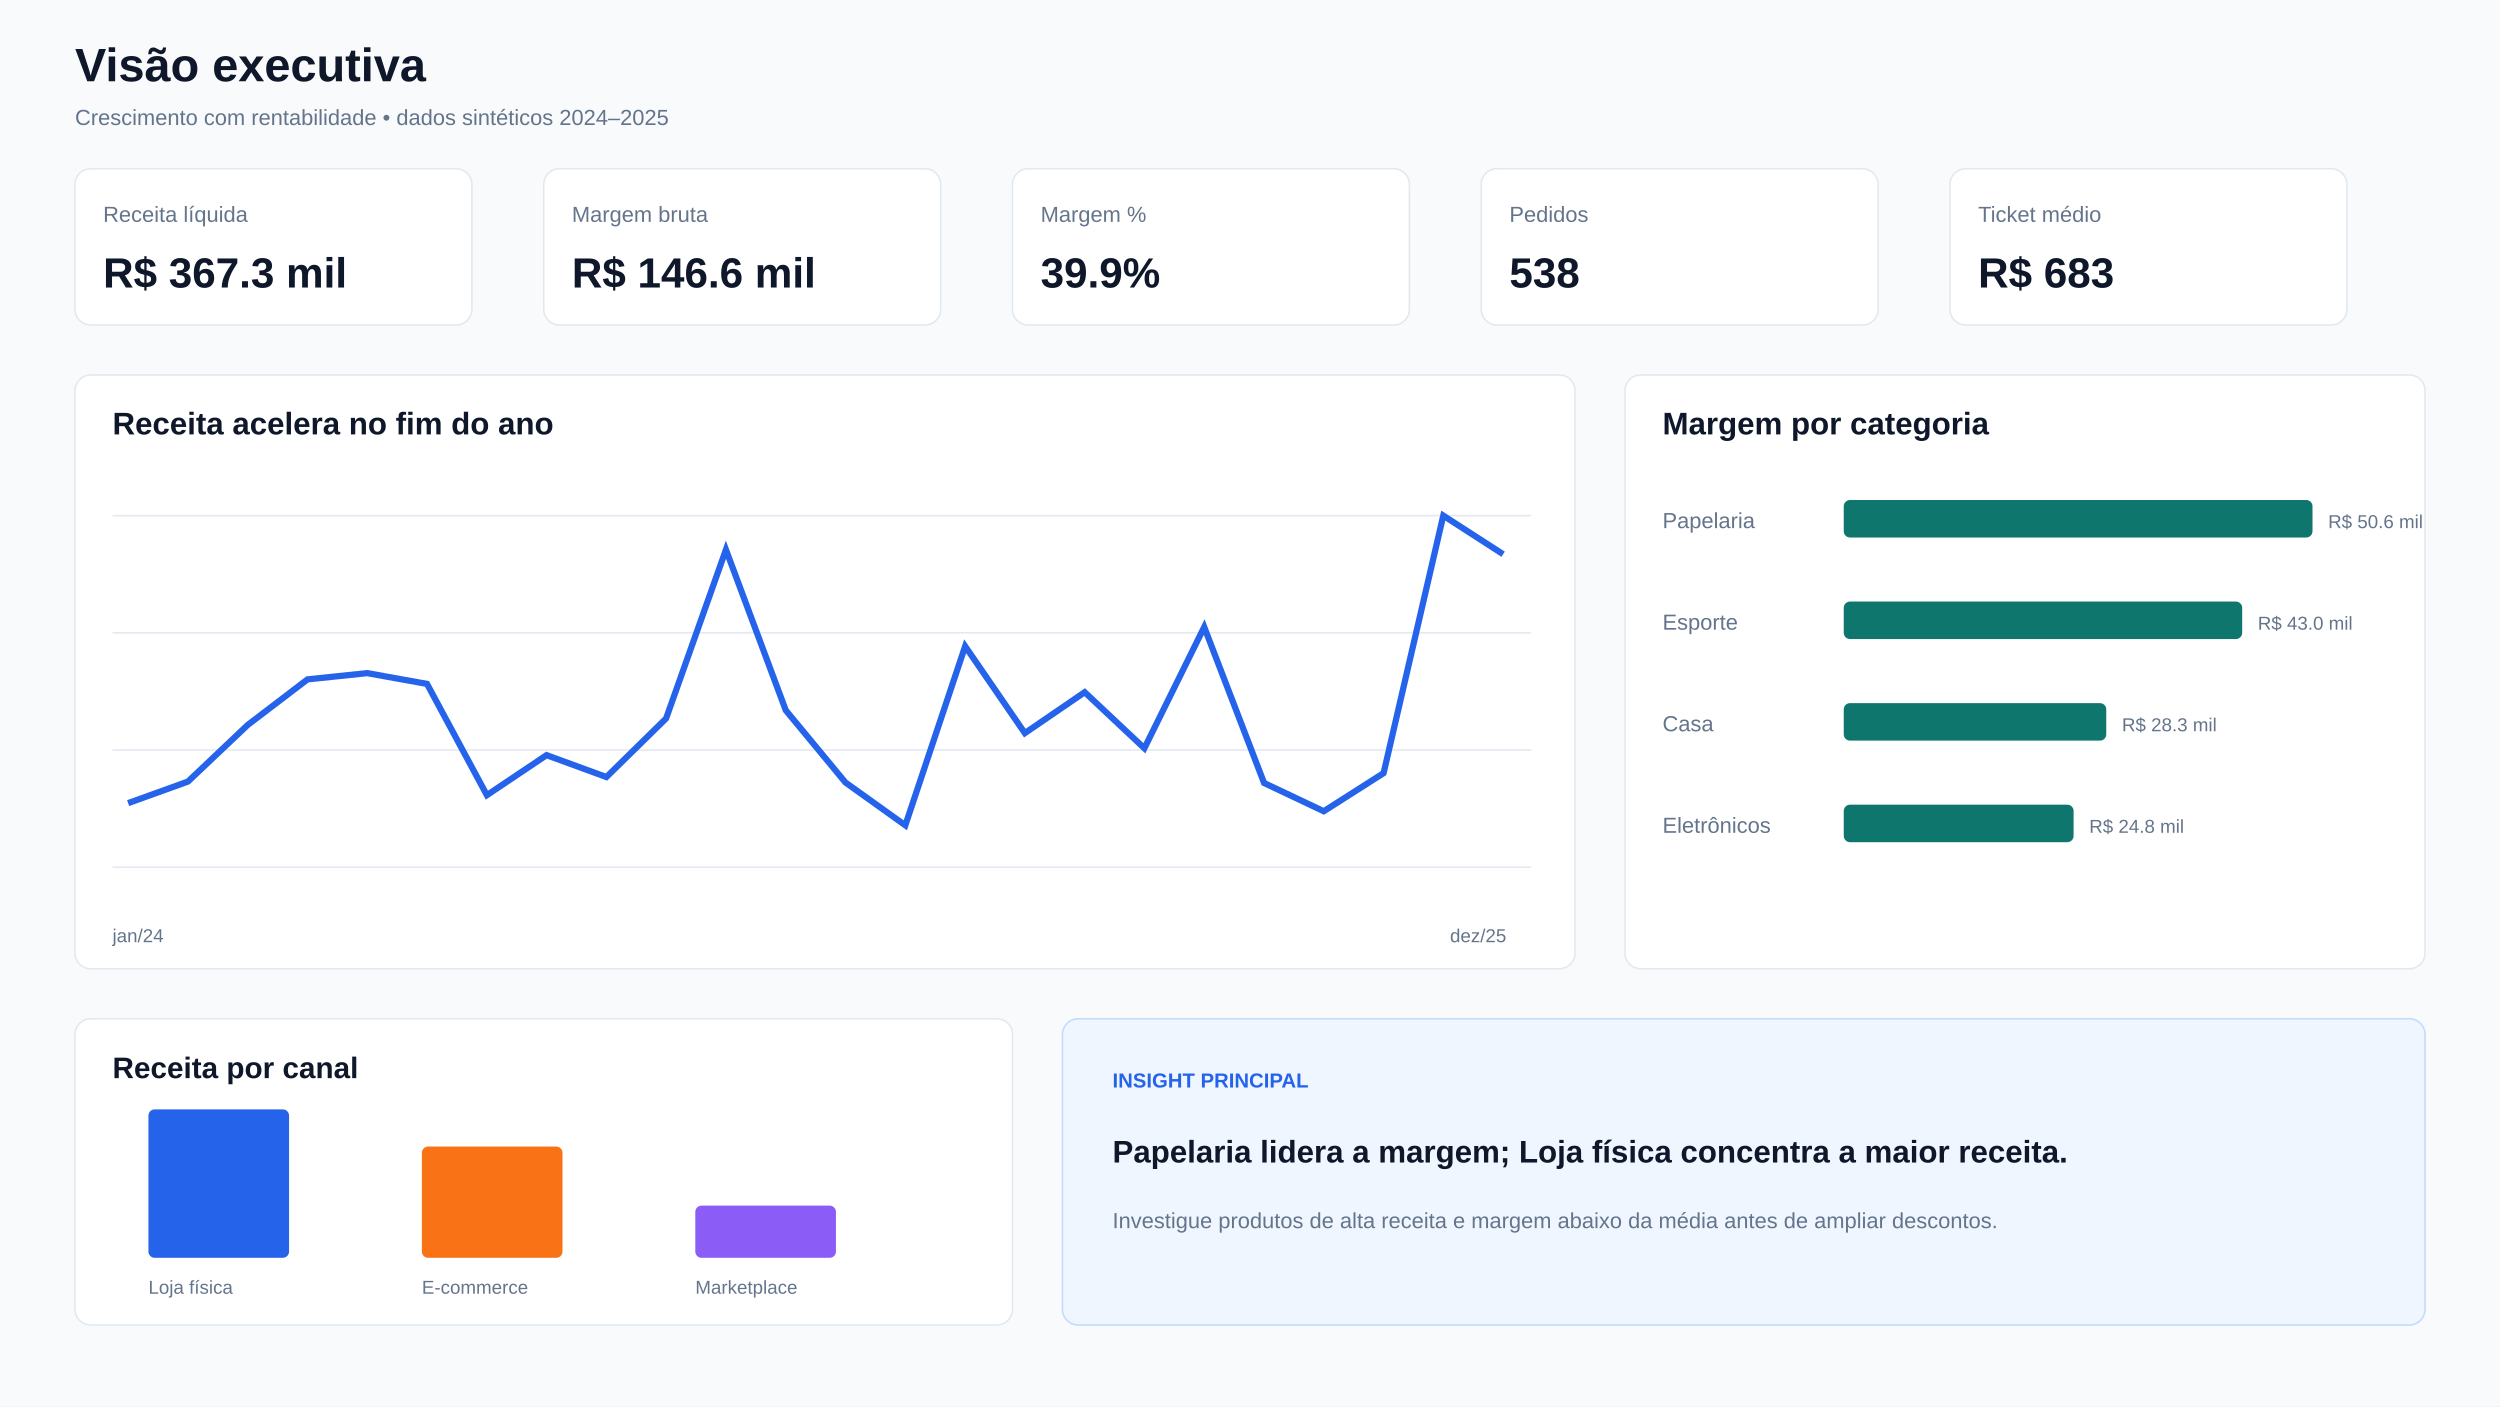
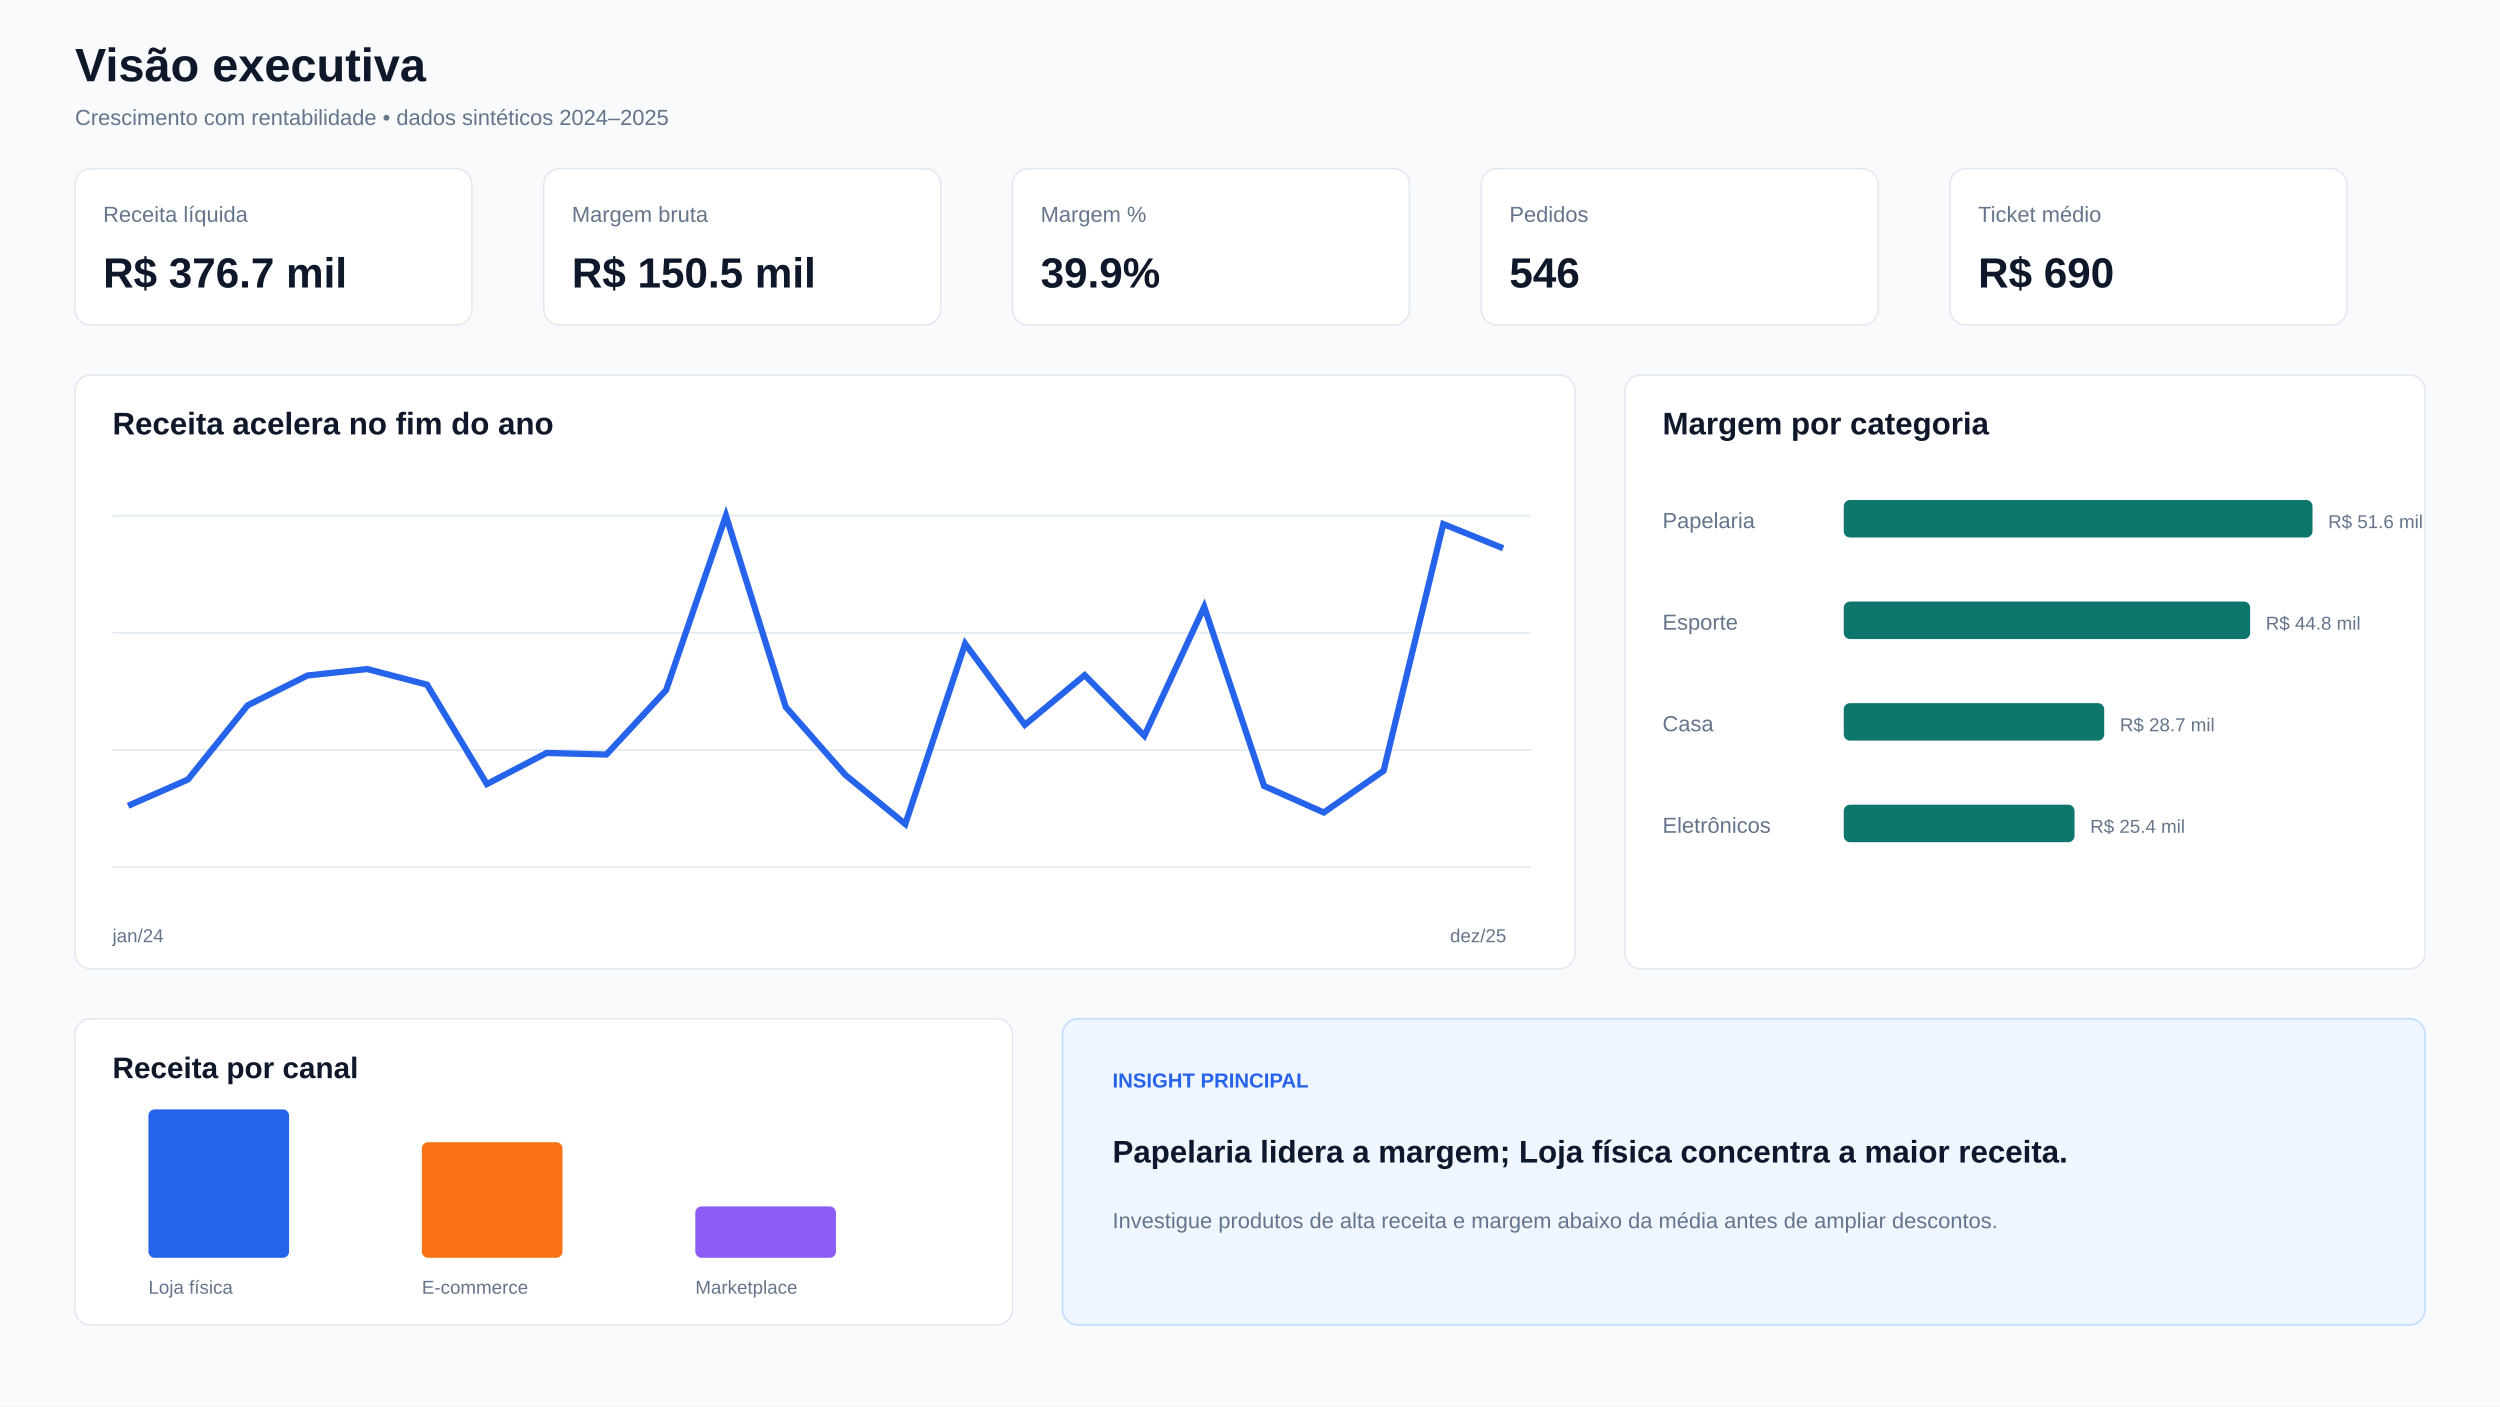
<svg xmlns="http://www.w3.org/2000/svg" width="1600" height="900">
  <rect width="1600" height="900" fill="#F8FAFC" />
  <text x="48" y="52" font-family="Segoe UI,Arial" font-size="30" fill="#0F172A" font-weight="700">Visão executiva</text>
  <text x="48" y="80" font-family="Segoe UI,Arial" font-size="14" fill="#64748B" font-weight="400">Crescimento com rentabilidade • dados sintéticos 2024–2025</text>
  <rect x="48" y="108" width="254" height="100" rx="10" fill="white" stroke="#E2E8F0" />
  <text x="66" y="142" font-family="Segoe UI,Arial" font-size="14" fill="#64748B" font-weight="400">Receita líquida</text>
-   <text x="66" y="184" font-family="Segoe UI,Arial" font-size="27" fill="#0F172A" font-weight="700">R$ 367.3 mil</text>
+   <text x="66" y="184" font-family="Segoe UI,Arial" font-size="27" fill="#0F172A" font-weight="700">R$ 376.7 mil</text>
  <rect x="348" y="108" width="254" height="100" rx="10" fill="white" stroke="#E2E8F0" />
  <text x="366" y="142" font-family="Segoe UI,Arial" font-size="14" fill="#64748B" font-weight="400">Margem bruta</text>
-   <text x="366" y="184" font-family="Segoe UI,Arial" font-size="27" fill="#0F172A" font-weight="700">R$ 146.6 mil</text>
+   <text x="366" y="184" font-family="Segoe UI,Arial" font-size="27" fill="#0F172A" font-weight="700">R$ 150.5 mil</text>
  <rect x="648" y="108" width="254" height="100" rx="10" fill="white" stroke="#E2E8F0" />
  <text x="666" y="142" font-family="Segoe UI,Arial" font-size="14" fill="#64748B" font-weight="400">Margem %</text>
  <text x="666" y="184" font-family="Segoe UI,Arial" font-size="27" fill="#0F172A" font-weight="700">39.9%</text>
  <rect x="948" y="108" width="254" height="100" rx="10" fill="white" stroke="#E2E8F0" />
  <text x="966" y="142" font-family="Segoe UI,Arial" font-size="14" fill="#64748B" font-weight="400">Pedidos</text>
-   <text x="966" y="184" font-family="Segoe UI,Arial" font-size="27" fill="#0F172A" font-weight="700">538</text>
+   <text x="966" y="184" font-family="Segoe UI,Arial" font-size="27" fill="#0F172A" font-weight="700">546</text>
  <rect x="1248" y="108" width="254" height="100" rx="10" fill="white" stroke="#E2E8F0" />
  <text x="1266" y="142" font-family="Segoe UI,Arial" font-size="14" fill="#64748B" font-weight="400">Ticket médio</text>
-   <text x="1266" y="184" font-family="Segoe UI,Arial" font-size="27" fill="#0F172A" font-weight="700">R$ 683</text>
+   <text x="1266" y="184" font-family="Segoe UI,Arial" font-size="27" fill="#0F172A" font-weight="700">R$ 690</text>
  <rect x="48" y="240" width="960" height="380" rx="10" fill="white" stroke="#E2E8F0" />
  <text x="72" y="278" font-family="Segoe UI,Arial" font-size="20" fill="#0F172A" font-weight="700">Receita acelera no fim do ano</text>
  <line x1="72" y1="330" x2="980" y2="330" stroke="#E2E8F0" />
  <line x1="72" y1="405" x2="980" y2="405" stroke="#E2E8F0" />
  <line x1="72" y1="480" x2="980" y2="480" stroke="#E2E8F0" />
  <line x1="72" y1="555" x2="980" y2="555" stroke="#E2E8F0" />
-   <polyline points="82.0,514.0 120.3,500.2 158.5,464.0 196.8,434.8 235.0,430.8 273.3,437.7 311.6,508.9 349.8,483.3 388.1,497.3 426.3,459.8 464.6,351.8 502.9,454.6 541.1,500.8 579.4,528.2 617.7,413.6 655.9,469.2 694.2,443.0 732.4,478.9 770.7,401.3 809.0,501.1 847.2,519.2 885.5,494.8 923.7,330.0 962.0,354.7" fill="none" stroke="#2563EB" stroke-width="4" />
+   <polyline points="82.0,515.7 120.3,498.9 158.5,451.4 196.8,432.3 235.0,428.2 273.3,438.2 311.6,501.8 349.8,481.9 388.1,482.9 426.3,441.7 464.6,330.0 502.9,452.5 541.1,496.0 579.4,527.4 617.7,412.0 655.9,463.9 694.2,432.1 732.4,470.9 770.7,388.4 809.0,503.0 847.2,520.0 885.5,493.3 923.7,335.4 962.0,350.9" fill="none" stroke="#2563EB" stroke-width="4" />
  <text x="72" y="603" font-family="Segoe UI,Arial" font-size="12" fill="#64748B" font-weight="400">jan/24</text>
  <text x="928" y="603" font-family="Segoe UI,Arial" font-size="12" fill="#64748B" font-weight="400">dez/25</text>
  <rect x="1040" y="240" width="512" height="380" rx="10" fill="white" stroke="#E2E8F0" />
  <text x="1064" y="278" font-family="Segoe UI,Arial" font-size="20" fill="#0F172A" font-weight="700">Margem por categoria</text>
  <text x="1064" y="338" font-family="Segoe UI,Arial" font-size="14" fill="#64748B" font-weight="400">Papelaria</text>
  <rect x="1180" y="320" width="300.0" height="24" rx="4" fill="#0F766E" />
-   <text x="1490.0" y="338" font-family="Segoe UI,Arial" font-size="12" fill="#64748B" font-weight="400">R$ 50.6 mil</text>
+   <text x="1490.0" y="338" font-family="Segoe UI,Arial" font-size="12" fill="#64748B" font-weight="400">R$ 51.6 mil</text>
  <text x="1064" y="403" font-family="Segoe UI,Arial" font-size="14" fill="#64748B" font-weight="400">Esporte</text>
-   <rect x="1180" y="385" width="255.0" height="24" rx="4" fill="#0F766E" />
-   <text x="1444.979" y="403" font-family="Segoe UI,Arial" font-size="12" fill="#64748B" font-weight="400">R$ 43.0 mil</text>
+   <rect x="1180" y="385" width="260.1" height="24" rx="4" fill="#0F766E" />
+   <text x="1450.084" y="403" font-family="Segoe UI,Arial" font-size="12" fill="#64748B" font-weight="400">R$ 44.8 mil</text>
  <text x="1064" y="468" font-family="Segoe UI,Arial" font-size="14" fill="#64748B" font-weight="400">Casa</text>
-   <rect x="1180" y="450" width="168.0" height="24" rx="4" fill="#0F766E" />
-   <text x="1358.041" y="468" font-family="Segoe UI,Arial" font-size="12" fill="#64748B" font-weight="400">R$ 28.3 mil</text>
+   <rect x="1180" y="450" width="166.7" height="24" rx="4" fill="#0F766E" />
+   <text x="1356.708" y="468" font-family="Segoe UI,Arial" font-size="12" fill="#64748B" font-weight="400">R$ 28.7 mil</text>
  <text x="1064" y="533" font-family="Segoe UI,Arial" font-size="14" fill="#64748B" font-weight="400">Eletrônicos</text>
-   <rect x="1180" y="515" width="147.1" height="24" rx="4" fill="#0F766E" />
-   <text x="1337.093" y="533" font-family="Segoe UI,Arial" font-size="12" fill="#64748B" font-weight="400">R$ 24.8 mil</text>
+   <rect x="1180" y="515" width="147.7" height="24" rx="4" fill="#0F766E" />
+   <text x="1337.715" y="533" font-family="Segoe UI,Arial" font-size="12" fill="#64748B" font-weight="400">R$ 25.4 mil</text>
  <rect x="48" y="652" width="600" height="196" rx="10" fill="white" stroke="#E2E8F0" />
  <text x="72" y="690" font-family="Segoe UI,Arial" font-size="19" fill="#0F172A" font-weight="700">Receita por canal</text>
  <rect x="95" y="710.0" width="90" height="95.0" rx="4" fill="#2563EB" />
  <text x="95" y="828" font-family="Segoe UI,Arial" font-size="12" fill="#64748B" font-weight="400">Loja física</text>
-   <rect x="270" y="733.8" width="90" height="71.2" rx="4" fill="#F97316" />
+   <rect x="270" y="731.0" width="90" height="74.0" rx="4" fill="#F97316" />
  <text x="270" y="828" font-family="Segoe UI,Arial" font-size="12" fill="#64748B" font-weight="400">E-commerce</text>
-   <rect x="445" y="771.6" width="90" height="33.4" rx="4" fill="#8B5CF6" />
+   <rect x="445" y="772.1" width="90" height="32.9" rx="4" fill="#8B5CF6" />
  <text x="445" y="828" font-family="Segoe UI,Arial" font-size="12" fill="#64748B" font-weight="400">Marketplace</text>
  <rect x="680" y="652" width="872" height="196" rx="10" fill="#EFF6FF" stroke="#BFDBFE" />
  <text x="712" y="696" font-family="Segoe UI,Arial" font-size="13" fill="#2563EB" font-weight="700">INSIGHT PRINCIPAL</text>
  <text x="712" y="744" font-family="Segoe UI,Arial" font-size="20" fill="#0F172A" font-weight="700">Papelaria lidera a margem; Loja física concentra a maior receita.</text>
  <text x="712" y="786" font-family="Segoe UI,Arial" font-size="14" fill="#64748B" font-weight="400">Investigue produtos de alta receita e margem abaixo da média antes de ampliar descontos.</text>
</svg>
